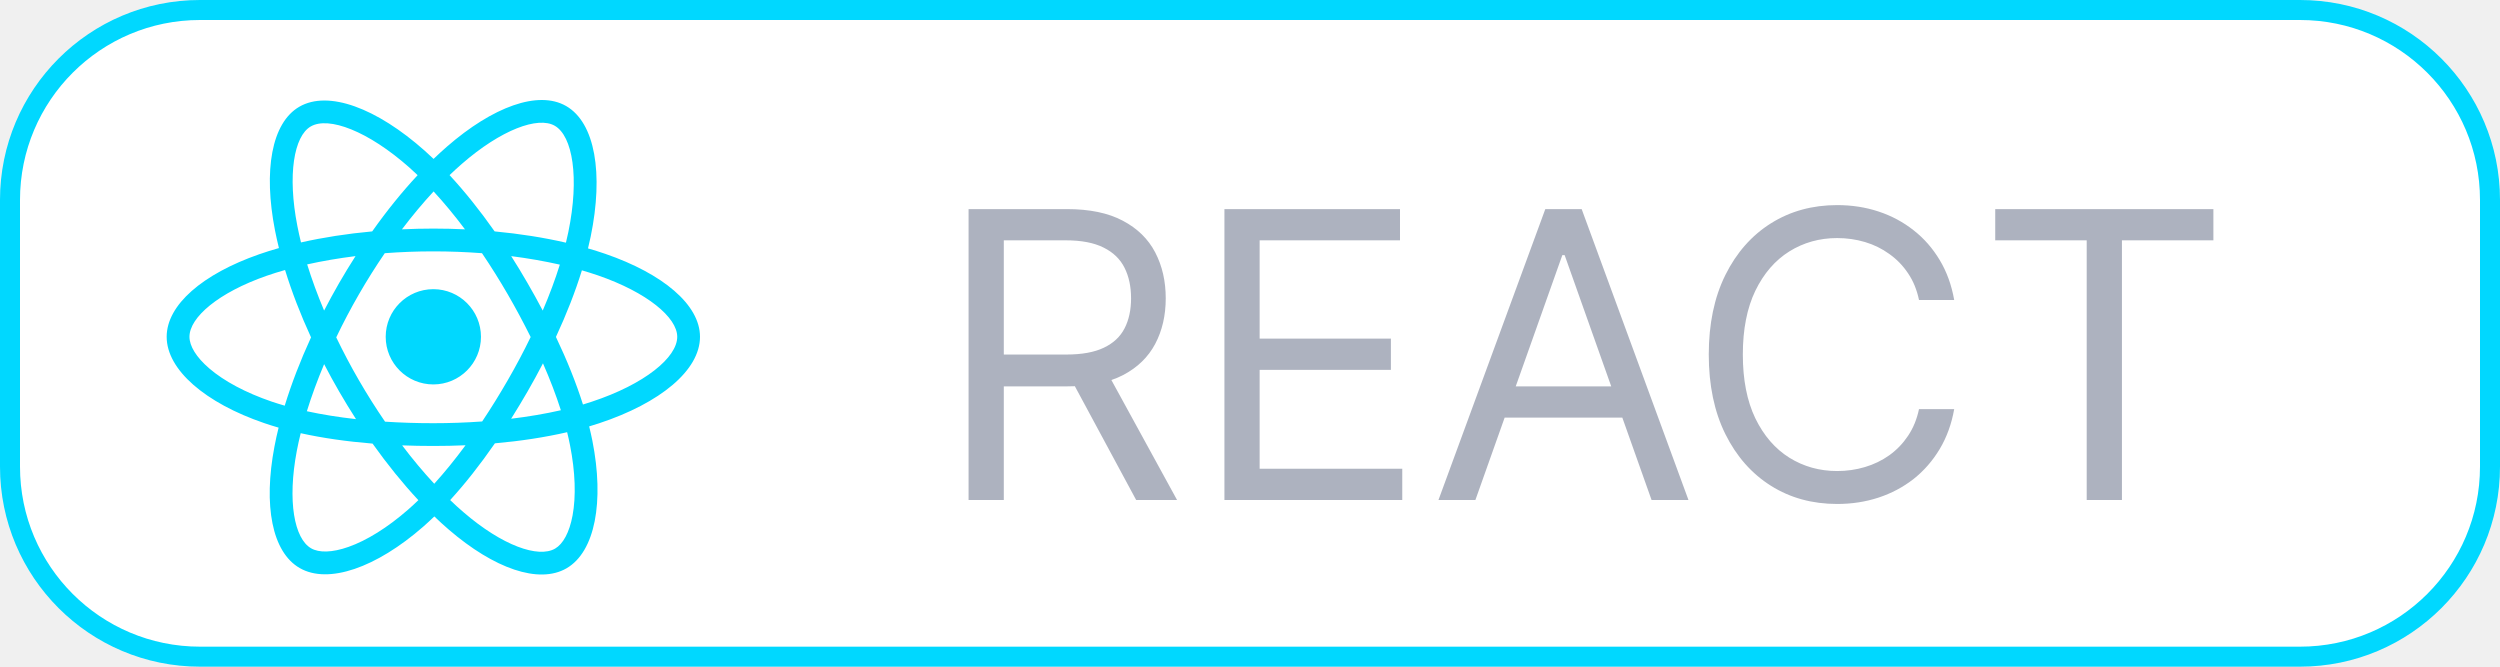
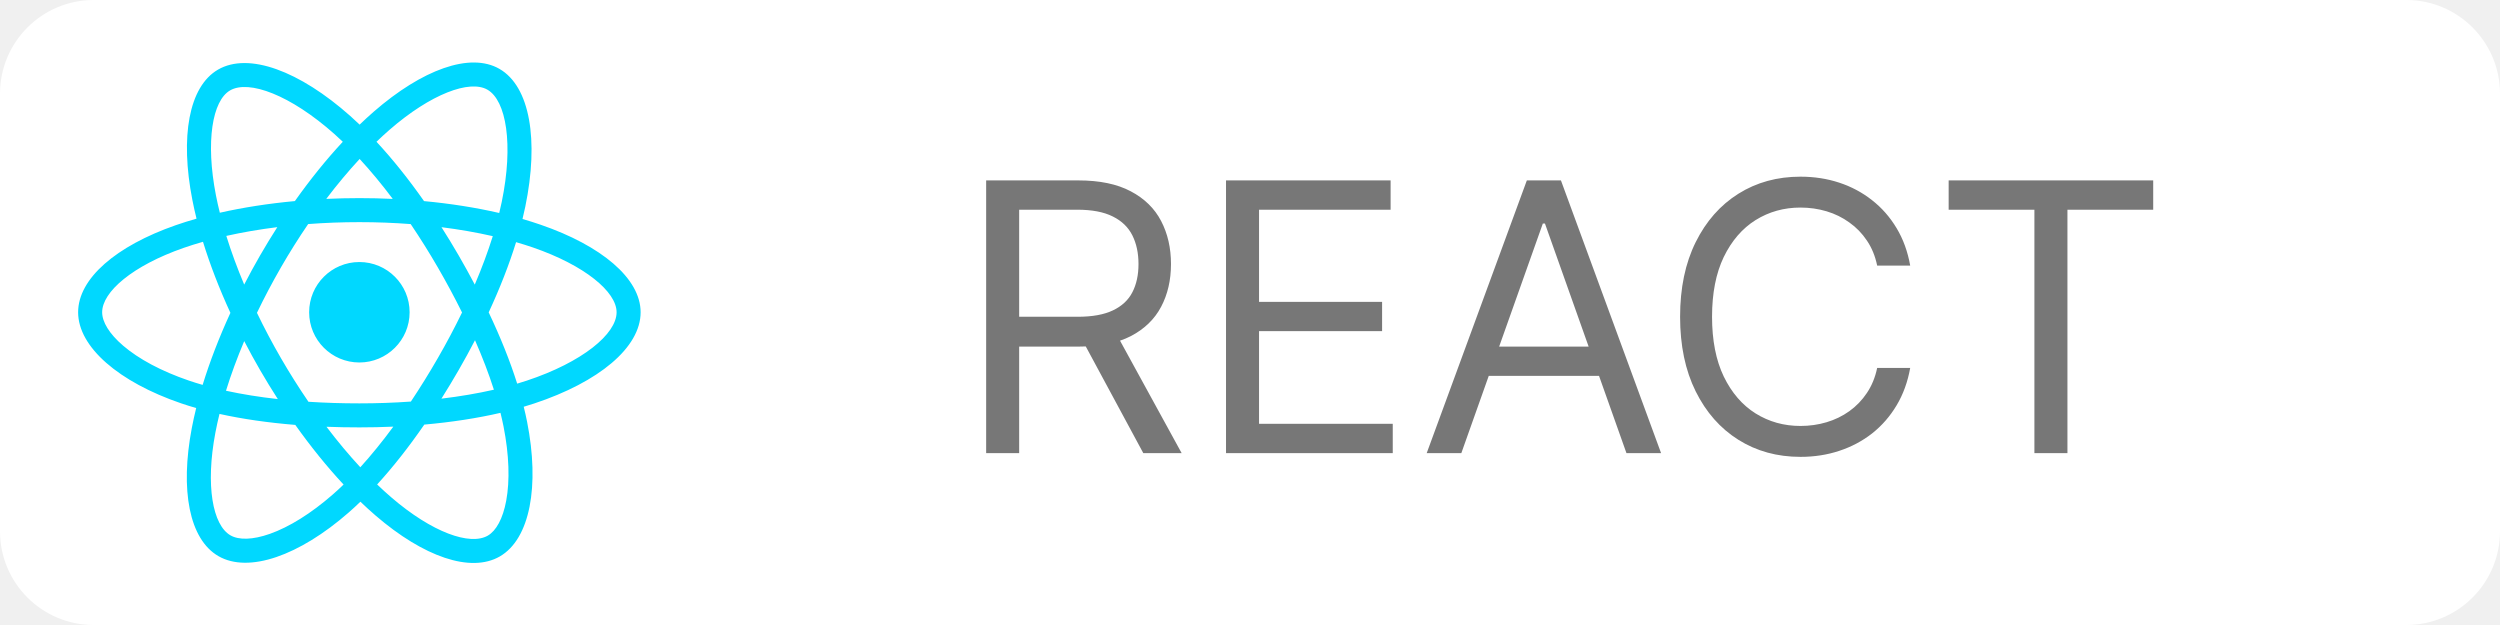
- <svg xmlns="http://www.w3.org/2000/svg" width="75" height="20" viewBox="0 0 75 20" fill="none">
-   <rect x="0.3" y="0.3" width="74.4" height="19.4" rx="5.7" fill="white" stroke="#00D8FF" stroke-width="0.6" />
-   <path d="M18.155 7.614C17.985 7.556 17.813 7.501 17.64 7.452C17.669 7.333 17.696 7.216 17.72 7.1C18.11 5.208 17.855 3.683 16.984 3.181C16.149 2.7 14.784 3.202 13.406 4.401C13.27 4.52 13.137 4.642 13.007 4.767C12.921 4.684 12.832 4.602 12.742 4.522C11.297 3.239 9.849 2.699 8.98 3.202C8.146 3.685 7.899 5.118 8.25 6.912C8.285 7.089 8.324 7.266 8.368 7.442C8.163 7.5 7.965 7.562 7.776 7.628C6.082 8.219 5 9.144 5 10.104C5 11.096 6.161 12.09 7.926 12.693C8.069 12.742 8.213 12.787 8.358 12.829C8.311 13.018 8.269 13.208 8.233 13.4C7.898 15.162 8.159 16.562 8.991 17.041C9.85 17.537 11.292 17.028 12.696 15.801C12.809 15.701 12.921 15.598 13.03 15.493C13.17 15.628 13.314 15.76 13.462 15.887C14.822 17.058 16.165 17.53 16.996 17.049C17.854 16.552 18.133 15.049 17.771 13.22C17.742 13.077 17.71 12.934 17.675 12.792C17.776 12.762 17.875 12.731 17.972 12.699C19.807 12.092 21 11.109 21 10.104C21 9.141 19.883 8.209 18.155 7.614ZM17.757 12.05C17.67 12.079 17.58 12.107 17.489 12.135C17.286 11.493 17.013 10.812 16.678 10.108C16.998 9.42 17.26 8.747 17.457 8.11C17.621 8.158 17.78 8.208 17.933 8.26C19.413 8.77 20.317 9.524 20.317 10.104C20.317 10.723 19.341 11.526 17.757 12.05ZM17.1 13.353C17.26 14.161 17.283 14.893 17.177 15.464C17.082 15.978 16.89 16.32 16.653 16.458C16.149 16.75 15.071 16.37 13.908 15.369C13.77 15.251 13.636 15.129 13.505 15.002C13.956 14.509 14.407 13.936 14.847 13.3C15.62 13.231 16.351 13.119 17.014 12.966C17.046 13.097 17.075 13.226 17.1 13.353ZM10.455 16.407C9.962 16.581 9.57 16.586 9.333 16.449C8.828 16.158 8.618 15.035 8.904 13.527C8.938 13.349 8.977 13.172 9.021 12.996C9.676 13.141 10.402 13.245 11.177 13.308C11.62 13.931 12.084 14.504 12.551 15.005C12.451 15.101 12.35 15.195 12.246 15.286C11.625 15.829 11.003 16.214 10.455 16.407ZM8.147 12.047C7.367 11.78 6.722 11.433 6.281 11.055C5.884 10.715 5.684 10.378 5.684 10.104C5.684 9.522 6.552 8.778 8.001 8.273C8.177 8.212 8.361 8.154 8.552 8.1C8.752 8.751 9.014 9.432 9.331 10.121C9.01 10.82 8.744 11.511 8.542 12.17C8.409 12.132 8.277 12.091 8.147 12.047ZM8.921 6.78C8.62 5.244 8.819 4.085 9.322 3.794C9.857 3.484 11.041 3.926 12.289 5.033C12.37 5.106 12.45 5.18 12.529 5.255C12.064 5.754 11.604 6.322 11.166 6.942C10.413 7.011 9.693 7.123 9.03 7.273C8.99 7.11 8.953 6.946 8.921 6.78ZM15.822 8.485C15.666 8.214 15.504 7.948 15.336 7.684C15.846 7.749 16.335 7.835 16.795 7.939C16.657 8.381 16.485 8.844 16.282 9.317C16.135 9.037 15.981 8.759 15.822 8.485ZM13.008 5.743C13.323 6.085 13.639 6.466 13.949 6.88C13.319 6.85 12.688 6.85 12.058 6.88C12.369 6.47 12.688 6.089 13.008 5.743ZM10.175 8.489C10.018 8.762 9.868 9.037 9.723 9.317C9.524 8.845 9.354 8.38 9.215 7.932C9.672 7.83 10.158 7.747 10.666 7.683C10.496 7.948 10.332 8.217 10.175 8.489ZM10.68 12.574C10.156 12.515 9.662 12.436 9.206 12.337C9.347 11.881 9.521 11.406 9.724 10.924C9.869 11.204 10.02 11.48 10.178 11.752C10.34 12.032 10.508 12.306 10.68 12.574ZM13.027 14.513C12.703 14.164 12.379 13.777 12.064 13.361C12.37 13.373 12.683 13.379 13 13.379C13.326 13.379 13.649 13.372 13.966 13.358C13.654 13.781 13.34 14.168 13.027 14.513ZM16.289 10.9C16.503 11.387 16.683 11.859 16.826 12.307C16.362 12.413 15.861 12.498 15.334 12.562C15.503 12.293 15.667 12.022 15.825 11.748C15.986 11.468 16.141 11.186 16.289 10.9ZM15.233 11.406C14.99 11.827 14.735 12.24 14.465 12.644C13.978 12.679 13.489 12.696 13 12.696C12.502 12.696 12.018 12.68 11.551 12.65C11.275 12.247 11.014 11.833 10.769 11.41C10.525 10.989 10.298 10.559 10.087 10.121C10.297 9.682 10.524 9.252 10.767 8.831L10.767 8.831C11.01 8.409 11.269 7.997 11.543 7.596C12.019 7.56 12.507 7.541 13 7.541C13.495 7.541 13.984 7.56 14.46 7.596C14.731 7.997 14.988 8.408 15.231 8.827C15.474 9.247 15.704 9.676 15.92 10.111C15.707 10.551 15.477 10.983 15.233 11.406ZM16.643 3.773C17.179 4.082 17.387 5.328 17.05 6.962C17.029 7.067 17.005 7.173 16.978 7.28C16.315 7.127 15.594 7.013 14.839 6.942C14.399 6.316 13.944 5.747 13.487 5.254C13.606 5.139 13.729 5.026 13.855 4.917C15.036 3.889 16.14 3.483 16.643 3.773ZM13 8.675C13.789 8.675 14.429 9.315 14.429 10.104C14.429 10.893 13.789 11.533 13 11.533C12.211 11.533 11.571 10.893 11.571 10.104C11.571 9.315 12.211 8.675 13 8.675Z" fill="#00D8FF" />
-   <path d="M29.057 15V6.273H32.006C32.688 6.273 33.247 6.389 33.685 6.622C34.122 6.852 34.446 7.169 34.656 7.572C34.867 7.976 34.972 8.435 34.972 8.949C34.972 9.463 34.867 9.919 34.656 10.317C34.446 10.714 34.124 11.027 33.689 11.254C33.254 11.479 32.699 11.591 32.023 11.591H29.636V10.636H31.989C32.455 10.636 32.83 10.568 33.114 10.432C33.401 10.296 33.608 10.102 33.736 9.852C33.867 9.599 33.932 9.298 33.932 8.949C33.932 8.599 33.867 8.294 33.736 8.033C33.605 7.771 33.396 7.57 33.109 7.428C32.822 7.283 32.443 7.21 31.972 7.21H30.114V15H29.057ZM33.165 11.079L35.312 15H34.085L31.972 11.079H33.165ZM36.733 15V6.273H42V7.21H37.789V10.159H41.727V11.097H37.789V14.062H42.068V15H36.733ZM44.262 15H43.154L46.359 6.273H47.45L50.654 15H49.547L46.939 7.653H46.87L44.262 15ZM44.672 11.591H49.137V12.528H44.672V11.591ZM58.626 9H57.57C57.507 8.696 57.398 8.429 57.242 8.199C57.088 7.969 56.901 7.776 56.679 7.619C56.46 7.46 56.217 7.341 55.95 7.261C55.683 7.182 55.405 7.142 55.115 7.142C54.587 7.142 54.108 7.276 53.679 7.543C53.253 7.81 52.913 8.203 52.66 8.723C52.41 9.243 52.285 9.881 52.285 10.636C52.285 11.392 52.41 12.03 52.66 12.55C52.913 13.07 53.253 13.463 53.679 13.73C54.108 13.997 54.587 14.131 55.115 14.131C55.405 14.131 55.683 14.091 55.95 14.011C56.217 13.932 56.46 13.814 56.679 13.658C56.901 13.499 57.088 13.304 57.242 13.074C57.398 12.841 57.507 12.574 57.57 12.273H58.626C58.547 12.719 58.402 13.118 58.192 13.47C57.981 13.822 57.72 14.122 57.408 14.369C57.095 14.614 56.744 14.8 56.355 14.928C55.969 15.055 55.555 15.119 55.115 15.119C54.371 15.119 53.709 14.938 53.129 14.574C52.55 14.21 52.094 13.693 51.761 13.023C51.429 12.352 51.263 11.557 51.263 10.636C51.263 9.716 51.429 8.92 51.761 8.25C52.094 7.58 52.55 7.062 53.129 6.699C53.709 6.335 54.371 6.153 55.115 6.153C55.555 6.153 55.969 6.217 56.355 6.345C56.744 6.473 57.095 6.661 57.408 6.908C57.72 7.152 57.981 7.45 58.192 7.803C58.402 8.152 58.547 8.551 58.626 9ZM59.857 7.21V6.273H66.402V7.21H63.658V15H62.601V7.21H59.857Z" fill="#666F88" fill-opacity="0.533" />
+ <svg xmlns="http://www.w3.org/2000/svg" width="160" height="40" viewBox="0 0 160 40" fill="none">
+   <rect width="160" height="40" rx="6" fill="white" />
+   <path d="M34.599 14.382C34.216 14.25 33.83 14.128 33.44 14.016C33.506 13.749 33.566 13.485 33.619 13.226C34.497 8.968 33.923 5.537 31.964 4.408C30.086 3.325 27.015 4.454 23.913 7.153C23.607 7.42 23.308 7.694 23.017 7.976C22.821 7.788 22.622 7.605 22.42 7.425C19.169 4.538 15.911 3.322 13.954 4.455C12.078 5.541 11.522 8.766 12.312 12.801C12.39 13.201 12.479 13.599 12.578 13.994C12.117 14.125 11.671 14.264 11.246 14.413C7.434 15.742 5 17.824 5 19.985C5 22.216 7.613 24.453 11.583 25.81C11.905 25.92 12.229 26.021 12.556 26.115C12.45 26.54 12.356 26.969 12.274 27.4C11.521 31.365 12.109 34.514 13.98 35.593C15.913 36.708 19.157 35.562 22.315 32.801C22.571 32.577 22.822 32.346 23.066 32.109C23.382 32.414 23.707 32.71 24.04 32.997C27.099 35.63 30.121 36.693 31.99 35.611C33.921 34.493 34.549 31.11 33.734 26.995C33.67 26.672 33.598 26.352 33.518 26.032C33.746 25.965 33.97 25.896 34.188 25.823C38.315 24.456 41 22.245 41 19.985C41 17.817 38.487 15.72 34.599 14.382ZM33.704 24.364C33.507 24.429 33.305 24.492 33.099 24.553C32.644 23.11 32.029 21.577 31.276 19.992C31.994 18.445 32.586 16.931 33.029 15.498C33.397 15.605 33.754 15.717 34.099 15.835C37.43 16.983 39.462 18.678 39.462 19.985C39.462 21.376 37.267 23.183 33.704 24.364ZM32.226 27.293C32.586 29.113 32.637 30.758 32.398 32.045C32.184 33.2 31.753 33.971 31.22 34.28C30.085 34.936 27.659 34.083 25.043 31.831C24.733 31.564 24.431 31.289 24.137 31.006C25.152 29.896 26.166 28.607 27.155 27.174C28.895 27.02 30.54 26.767 32.031 26.422C32.104 26.719 32.169 27.009 32.226 27.293ZM17.273 34.166C16.165 34.557 15.282 34.569 14.748 34.261C13.613 33.606 13.141 31.078 13.785 27.687C13.861 27.286 13.949 26.887 14.047 26.491C15.522 26.818 17.154 27.052 18.899 27.194C19.895 28.595 20.938 29.884 21.989 31.012C21.766 31.228 21.537 31.438 21.303 31.643C19.906 32.864 18.507 33.73 17.273 34.166ZM12.081 24.355C10.325 23.755 8.875 22.975 7.882 22.124C6.989 21.36 6.538 20.601 6.538 19.985C6.538 18.674 8.492 17.002 11.752 15.865C12.147 15.727 12.561 15.597 12.991 15.475C13.442 16.941 14.033 18.473 14.746 20.022C14.023 21.594 13.424 23.151 12.969 24.633C12.671 24.548 12.374 24.455 12.081 24.355ZM13.821 12.506C13.145 9.048 13.594 6.44 14.725 5.786C15.929 5.088 18.592 6.082 21.399 8.575C21.582 8.738 21.762 8.904 21.939 9.073C20.893 10.197 19.86 11.475 18.872 12.869C17.179 13.026 15.559 13.278 14.069 13.615C13.977 13.248 13.894 12.878 13.821 12.506ZM29.35 16.34C28.998 15.733 28.633 15.132 28.255 14.54C29.404 14.685 30.504 14.878 31.538 15.114C31.227 16.108 30.841 17.148 30.386 18.214C30.053 17.583 29.708 16.958 29.35 16.34ZM23.017 10.173C23.727 10.941 24.437 11.799 25.136 12.73C23.718 12.663 22.298 12.663 20.881 12.729C21.58 11.807 22.297 10.95 23.017 10.173ZM16.644 16.351C16.291 16.964 15.952 17.584 15.628 18.213C15.18 17.151 14.797 16.106 14.484 15.098C15.511 14.868 16.606 14.68 17.748 14.537C17.366 15.133 16.998 15.738 16.644 16.351ZM17.78 25.541C16.601 25.41 15.489 25.231 14.463 25.008C14.78 23.981 15.172 22.915 15.63 21.83C15.955 22.459 16.295 23.08 16.65 23.692C17.015 24.322 17.393 24.939 17.78 25.541ZM23.06 29.905C22.331 29.118 21.604 28.248 20.894 27.313C21.583 27.34 22.286 27.353 23 27.353C23.734 27.353 24.459 27.337 25.173 27.305C24.472 28.258 23.764 29.129 23.06 29.905ZM30.4 21.774C30.881 22.871 31.287 23.932 31.609 24.941C30.565 25.179 29.438 25.371 28.251 25.514C28.631 24.91 29 24.3 29.356 23.682C29.718 23.054 30.066 22.418 30.4 21.774ZM28.024 22.913C27.479 23.861 26.902 24.79 26.297 25.7C25.2 25.778 24.1 25.816 23 25.816C21.88 25.816 20.79 25.781 19.741 25.713C19.119 24.805 18.532 23.874 17.981 22.922C17.432 21.975 16.92 21.007 16.445 20.021C16.919 19.035 17.43 18.067 17.977 17.119L17.976 17.119C18.523 16.171 19.105 15.244 19.722 14.34C20.793 14.259 21.89 14.217 23 14.217C24.114 14.217 25.214 14.26 26.284 14.341C26.895 15.244 27.473 16.168 28.019 17.111C28.567 18.057 29.085 19.02 29.571 19.999C29.09 20.989 28.574 21.961 28.024 22.913ZM31.196 5.74C32.402 6.435 32.871 9.239 32.113 12.915C32.065 13.15 32.011 13.389 31.951 13.631C30.458 13.286 28.836 13.03 27.138 12.871C26.149 11.462 25.124 10.181 24.095 9.073C24.364 8.813 24.64 8.559 24.923 8.313C27.581 6 30.065 5.087 31.196 5.74ZM23 16.77C24.775 16.77 26.215 18.209 26.215 19.985C26.215 21.76 24.775 23.199 23 23.199C21.225 23.199 19.785 21.76 19.785 19.985C19.785 18.209 21.225 16.77 23 16.77Z" fill="#00D8FF" />
+   <path d="M63.114 29V11.546H69.011C70.375 11.546 71.494 11.778 72.369 12.244C73.244 12.704 73.892 13.338 74.312 14.145C74.733 14.952 74.943 15.869 74.943 16.898C74.943 17.926 74.733 18.838 74.312 19.634C73.892 20.429 73.247 21.054 72.378 21.509C71.508 21.957 70.398 22.182 69.046 22.182H64.273V20.273H68.977C69.909 20.273 70.659 20.136 71.227 19.864C71.801 19.591 72.216 19.204 72.472 18.704C72.733 18.199 72.864 17.597 72.864 16.898C72.864 16.199 72.733 15.588 72.472 15.065C72.21 14.543 71.793 14.139 71.219 13.855C70.645 13.565 69.886 13.421 68.943 13.421H65.227V29H63.114ZM71.329 21.159L75.625 29H73.171L68.943 21.159H71.329ZM78.465 29V11.546H88.999V13.421H80.579V19.318H88.454V21.193H80.579V27.125H89.136V29H78.465ZM93.525 29H91.309L97.718 11.546H99.9L106.309 29H104.093L98.877 14.307H98.741L93.525 29ZM94.343 22.182H103.275V24.057H94.343V22.182ZM122.253 17H120.139C120.014 16.392 119.795 15.858 119.483 15.398C119.176 14.938 118.801 14.551 118.358 14.239C117.92 13.921 117.435 13.682 116.901 13.523C116.366 13.364 115.81 13.284 115.23 13.284C114.173 13.284 113.216 13.551 112.358 14.085C111.506 14.619 110.827 15.406 110.321 16.446C109.821 17.486 109.571 18.761 109.571 20.273C109.571 21.784 109.821 23.06 110.321 24.099C110.827 25.139 111.506 25.926 112.358 26.46C113.216 26.994 114.173 27.261 115.23 27.261C115.81 27.261 116.366 27.182 116.901 27.023C117.435 26.864 117.92 26.628 118.358 26.315C118.801 25.997 119.176 25.608 119.483 25.148C119.795 24.682 120.014 24.148 120.139 23.546H122.253C122.094 24.438 121.804 25.236 121.384 25.94C120.963 26.645 120.44 27.244 119.815 27.739C119.19 28.227 118.489 28.599 117.71 28.855C116.938 29.111 116.111 29.239 115.23 29.239C113.741 29.239 112.418 28.875 111.259 28.148C110.099 27.421 109.188 26.386 108.523 25.046C107.858 23.704 107.526 22.114 107.526 20.273C107.526 18.432 107.858 16.841 108.523 15.5C109.188 14.159 110.099 13.125 111.259 12.398C112.418 11.671 113.741 11.307 115.23 11.307C116.111 11.307 116.938 11.435 117.71 11.69C118.489 11.946 119.19 12.321 119.815 12.815C120.44 13.304 120.963 13.901 121.384 14.605C121.804 15.304 122.094 16.102 122.253 17ZM124.714 13.421V11.546H137.805V13.421H132.316V29H130.202V13.421H124.714Z" fill="black" fill-opacity="0.533" />
</svg>
